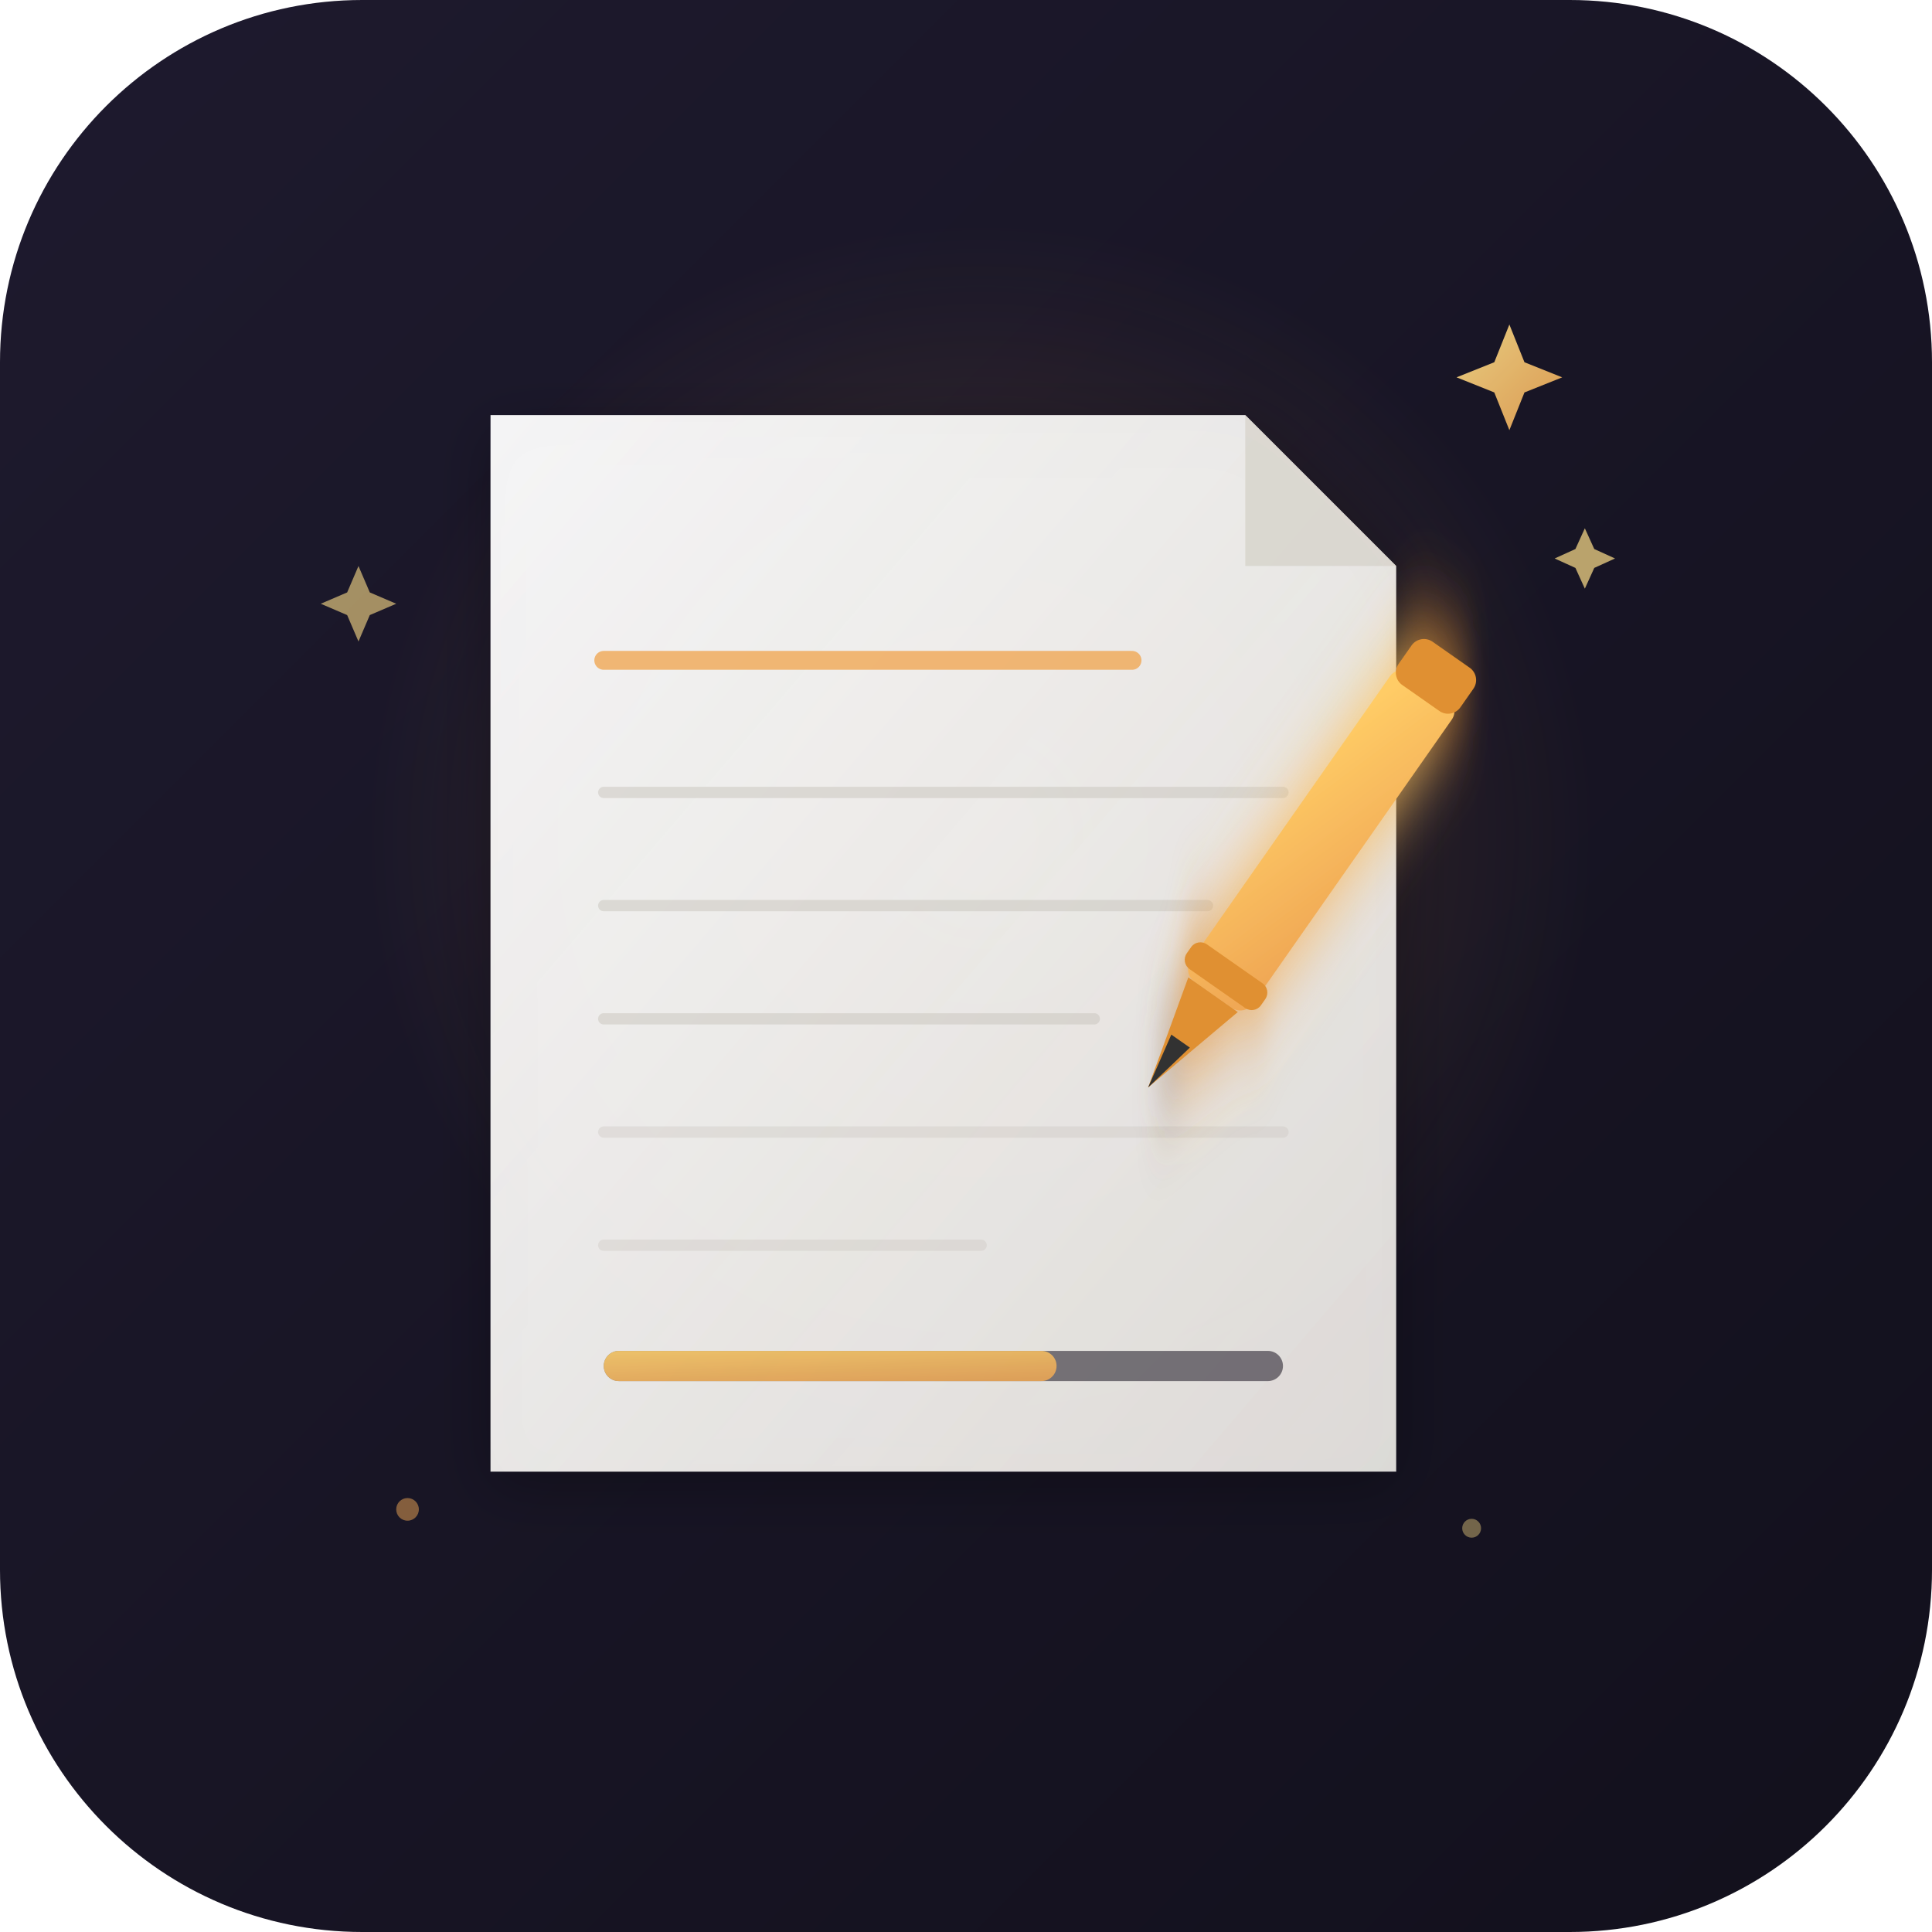
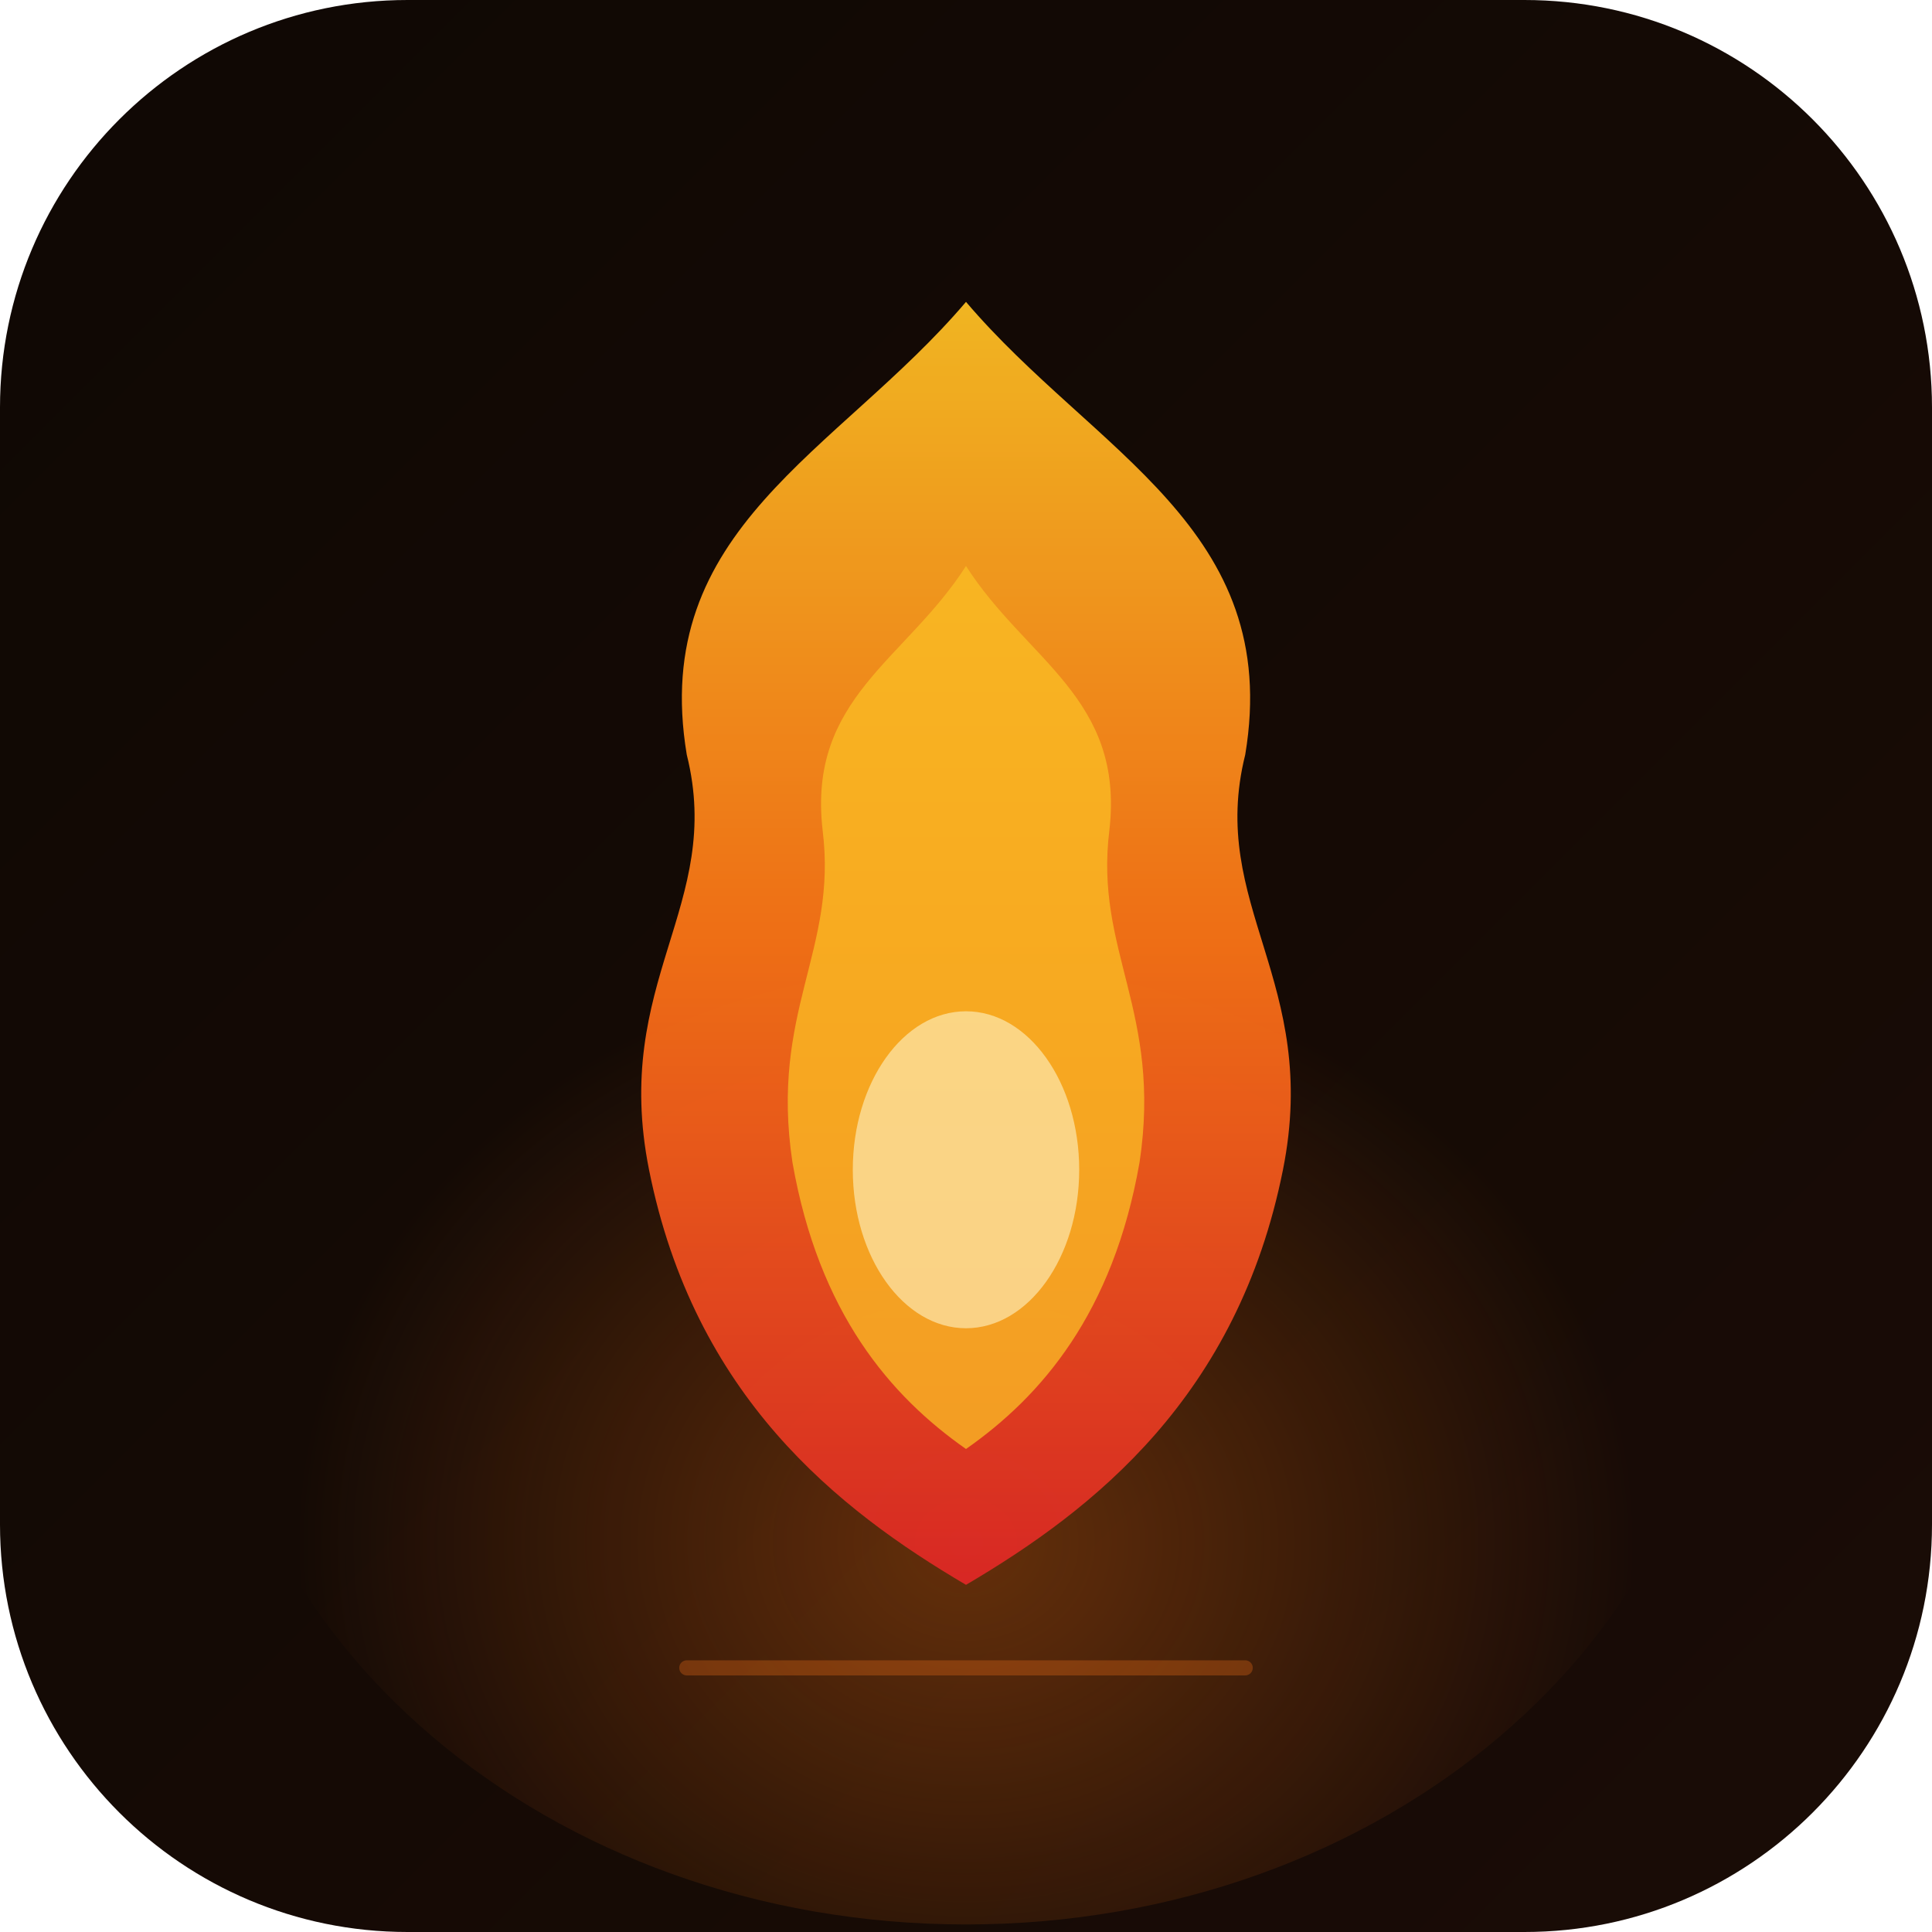
<svg xmlns="http://www.w3.org/2000/svg" viewBox="0 0 512 512">
  <defs>
-     <linearGradient id="bgGrad" x1="0%" y1="0%" x2="100%" y2="100%">
-       <stop offset="0%" stop-color="#1e1a2e" />
-       <stop offset="100%" stop-color="#12101c" />
+     <linearGradient id="bg" x1="0%" y1="0%" x2="100%" y2="100%">
+       <stop offset="0%" stop-color="#0f0804" />
+       <stop offset="100%" stop-color="#1a0c06" />
    </linearGradient>
-     <linearGradient id="penGrad" x1="20%" y1="0%" x2="80%" y2="100%">
-       <stop offset="0%" stop-color="#ffcc66" />
-       <stop offset="100%" stop-color="#f0a855" />
+     <linearGradient id="flameG" x1="50%" y1="0%" x2="50%" y2="100%">
+       <stop offset="0%" stop-color="#fbbf24" />
+       <stop offset="50%" stop-color="#f97316" />
+       <stop offset="100%" stop-color="#dc2626" />
    </linearGradient>
-     <linearGradient id="pageGrad" x1="0%" y1="0%" x2="100%" y2="100%">
-       <stop offset="0%" stop-color="#ffffff" stop-opacity="0.95" />
-       <stop offset="100%" stop-color="#f0ede8" stop-opacity="0.9" />
-     </linearGradient>
-     <linearGradient id="sparkGrad" x1="0%" y1="0%" x2="100%" y2="100%">
-       <stop offset="0%" stop-color="#ffe08a" />
-       <stop offset="100%" stop-color="#f0a855" />
-     </linearGradient>
-     <radialGradient id="glowGrad" cx="50%" cy="45%" r="45%">
-       <stop offset="0%" stop-color="#f0a855" stop-opacity="0.2" />
-       <stop offset="100%" stop-color="#f0a855" stop-opacity="0" />
+     <radialGradient id="glow" cx="50%" cy="70%" r="45%">
+       <stop offset="0%" stop-color="#f97316" stop-opacity="0.35" />
+       <stop offset="100%" stop-color="#f97316" stop-opacity="0" />
    </radialGradient>
-     <filter id="glow" x="-30%" y="-30%" width="160%" height="160%">
-       <feGaussianBlur in="SourceGraphic" stdDeviation="10" result="blur" />
-       <feMerge>
-         <feMergeNode in="blur" />
-         <feMergeNode in="SourceGraphic" />
-       </feMerge>
-     </filter>
-     <filter id="shadow" x="-10%" y="-10%" width="130%" height="130%">
-       <feDropShadow dx="0" dy="4" stdDeviation="8" flood-color="#000" flood-opacity="0.3" />
-     </filter>
  </defs>
-   <rect width="512" height="512" fill="url(#bgGrad)" rx="96" />
-   <ellipse cx="260" cy="240" rx="180" ry="180" fill="url(#glowGrad)" />
-   <g filter="url(#shadow)">
-     <path d="M 130 110 L 330 110 L 370 150 L 370 390 L 130 390 Z" fill="url(#pageGrad)" rx="8" />
-     <path d="M 330 110 L 330 150 L 370 150 Z" fill="#d8d4cc" opacity="0.8" />
-   </g>
-   <line x1="160" y1="175" x2="300" y2="175" stroke="#f0a855" stroke-width="5" stroke-linecap="round" opacity="0.8" />
-   <line x1="160" y1="210" x2="340" y2="210" stroke="#c8c4bc" stroke-width="3" stroke-linecap="round" opacity="0.5" />
-   <line x1="160" y1="240" x2="320" y2="240" stroke="#c8c4bc" stroke-width="3" stroke-linecap="round" opacity="0.5" />
-   <line x1="160" y1="270" x2="290" y2="270" stroke="#c8c4bc" stroke-width="3" stroke-linecap="round" opacity="0.5" />
-   <line x1="160" y1="300" x2="340" y2="300" stroke="#c8c4bc" stroke-width="3" stroke-linecap="round" opacity="0.35" />
-   <line x1="160" y1="330" x2="260" y2="330" stroke="#c8c4bc" stroke-width="3" stroke-linecap="round" opacity="0.35" />
-   <g transform="translate(310, 280) rotate(35)" filter="url(#glow)">
-     <rect x="-10" y="-120" width="20" height="100" rx="4" fill="url(#penGrad)" />
-     <rect x="-12" y="-30" width="24" height="8" rx="3" fill="#e09030" />
-     <polygon points="-8,-20 8,-20 0,10" fill="#e09030" />
-     <polygon points="-3,-5 3,-5 0,10" fill="#333" />
-     <rect x="-10" y="-130" width="20" height="14" rx="4" fill="#e09030" />
-   </g>
-   <g transform="translate(400, 100)">
-     <path d="M 0,-14 L 4,-4 L 14,0 L 4,4 L 0,14 L -4,4 L -14,0 L -4,-4 Z" fill="url(#sparkGrad)" opacity="0.9" />
-   </g>
-   <g transform="translate(420, 148)">
-     <path d="M 0,-8 L 2.5,-2.5 L 8,0 L 2.5,2.5 L 0,8 L -2.5,2.5 L -8,0 L -2.5,-2.5 Z" fill="#ffe08a" opacity="0.7" />
-   </g>
-   <g transform="translate(95, 160)">
-     <path d="M 0,-10 L 3,-3 L 10,0 L 3,3 L 0,10 L -3,3 L -10,0 L -3,-3 Z" fill="#ffe08a" opacity="0.6" />
-   </g>
-   <rect x="160" y="358" width="180" height="8" rx="4" fill="#2a2530" opacity="0.6" />
-   <rect x="160" y="358" width="120" height="8" rx="4" fill="url(#penGrad)" opacity="0.85" />
-   <circle cx="108" cy="400" r="3" fill="#f0a855" opacity="0.5" />
-   <circle cx="390" cy="405" r="2.5" fill="#ffe08a" opacity="0.4" />
+   <rect width="512" height="512" rx="108" fill="url(#bg)" />
+   <ellipse cx="256" cy="340" rx="200" ry="170" fill="url(#glow)" />
+   <path d="M 256 80     C 290 120, 340 140, 330 200     C 320 240, 350 260, 340 310     C 328 370, 290 400, 256 420     C 222 400, 184 370, 172 310     C 162 260, 192 240, 182 200     C 172 140, 222 120, 256 80 Z" fill="url(#flameG)" opacity="0.95" />
+   <path d="M 256 150     C 272 175, 298 185, 294 220     C 290 252, 308 268, 302 308     C 295 348, 276 370, 256 384     C 236 370, 217 348, 210 308     C 204 268, 222 252, 218 220     C 214 185, 240 175, 256 150 Z" fill="#fbbf24" opacity="0.75" />
+   <ellipse cx="256" cy="310" rx="30" ry="42" fill="#fef3c7" opacity="0.6" />
+   <rect x="180" y="440" width="152" height="4" rx="2" fill="#f97316" opacity="0.3" />
</svg>
